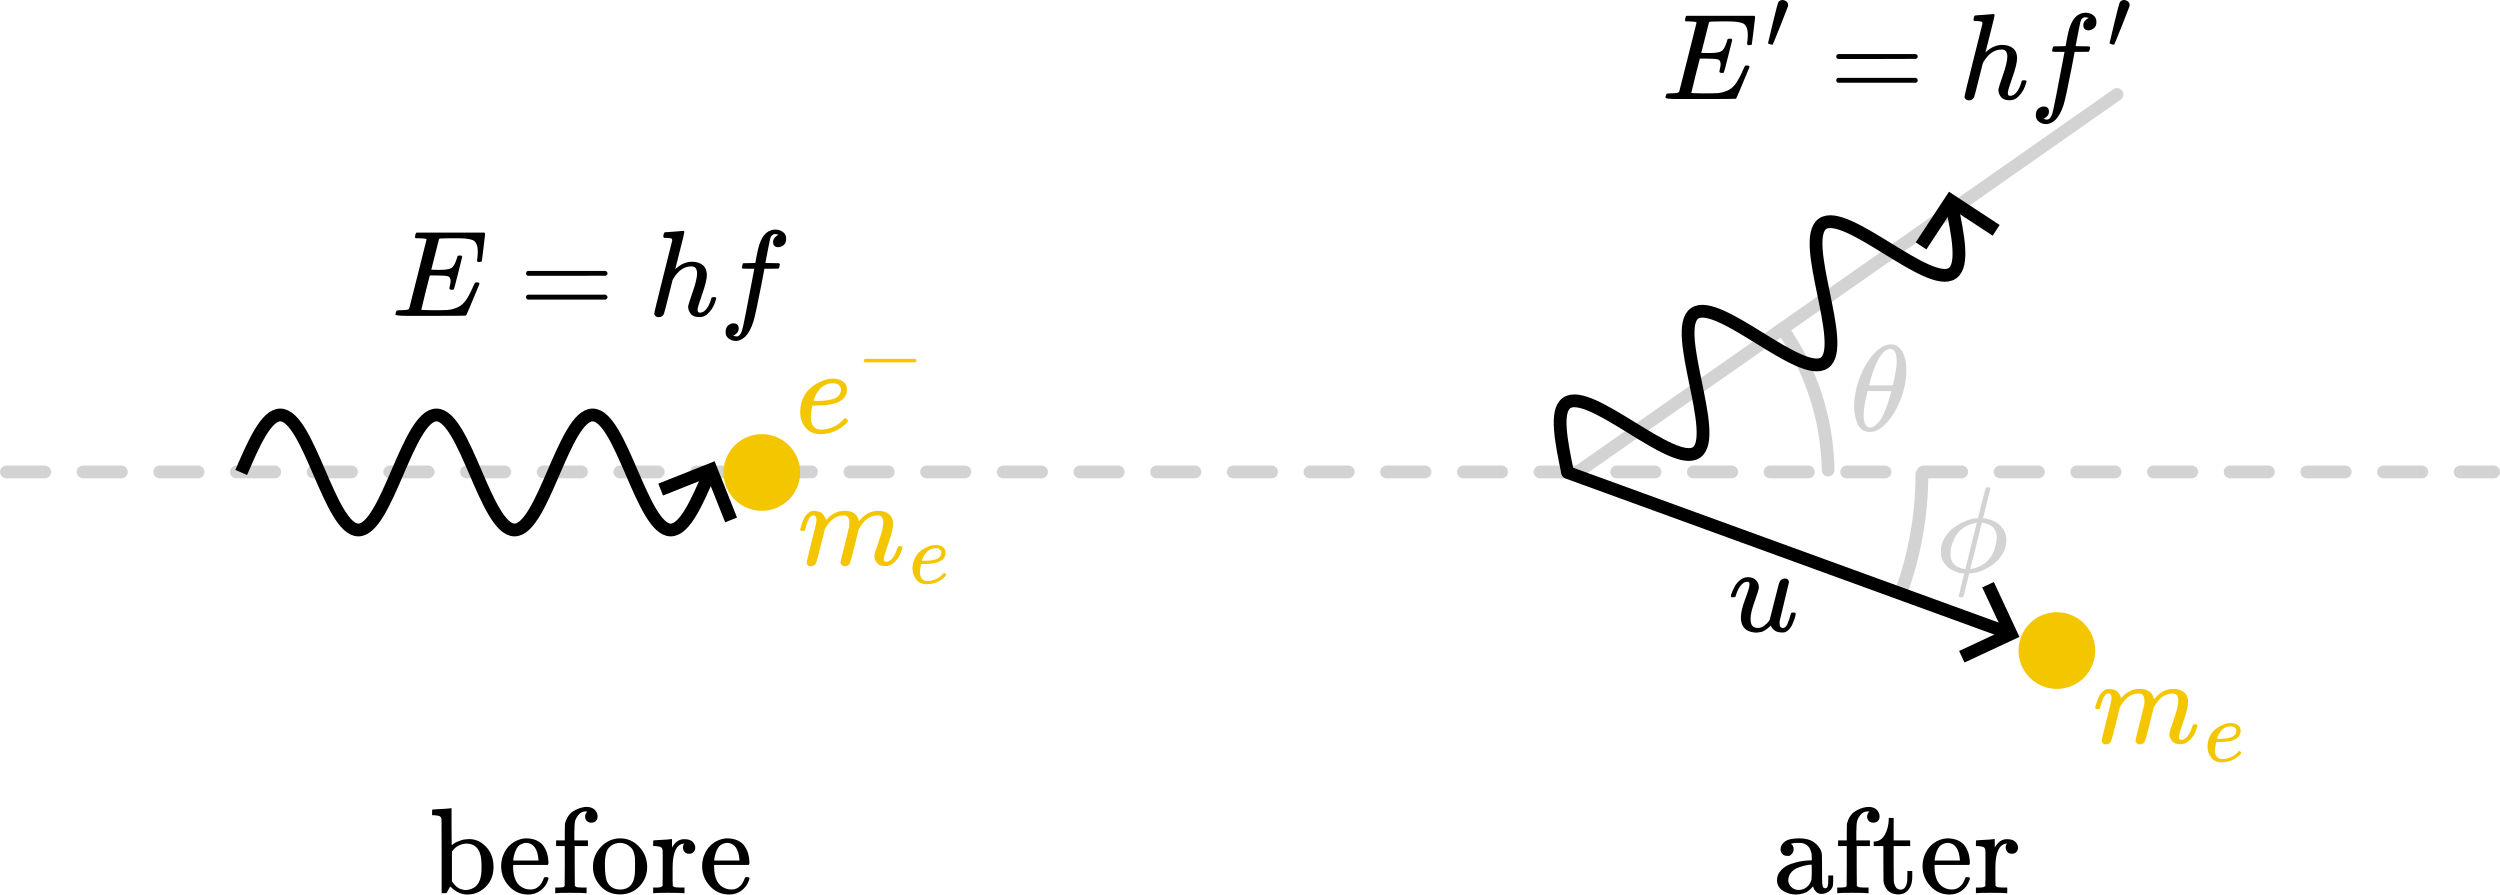
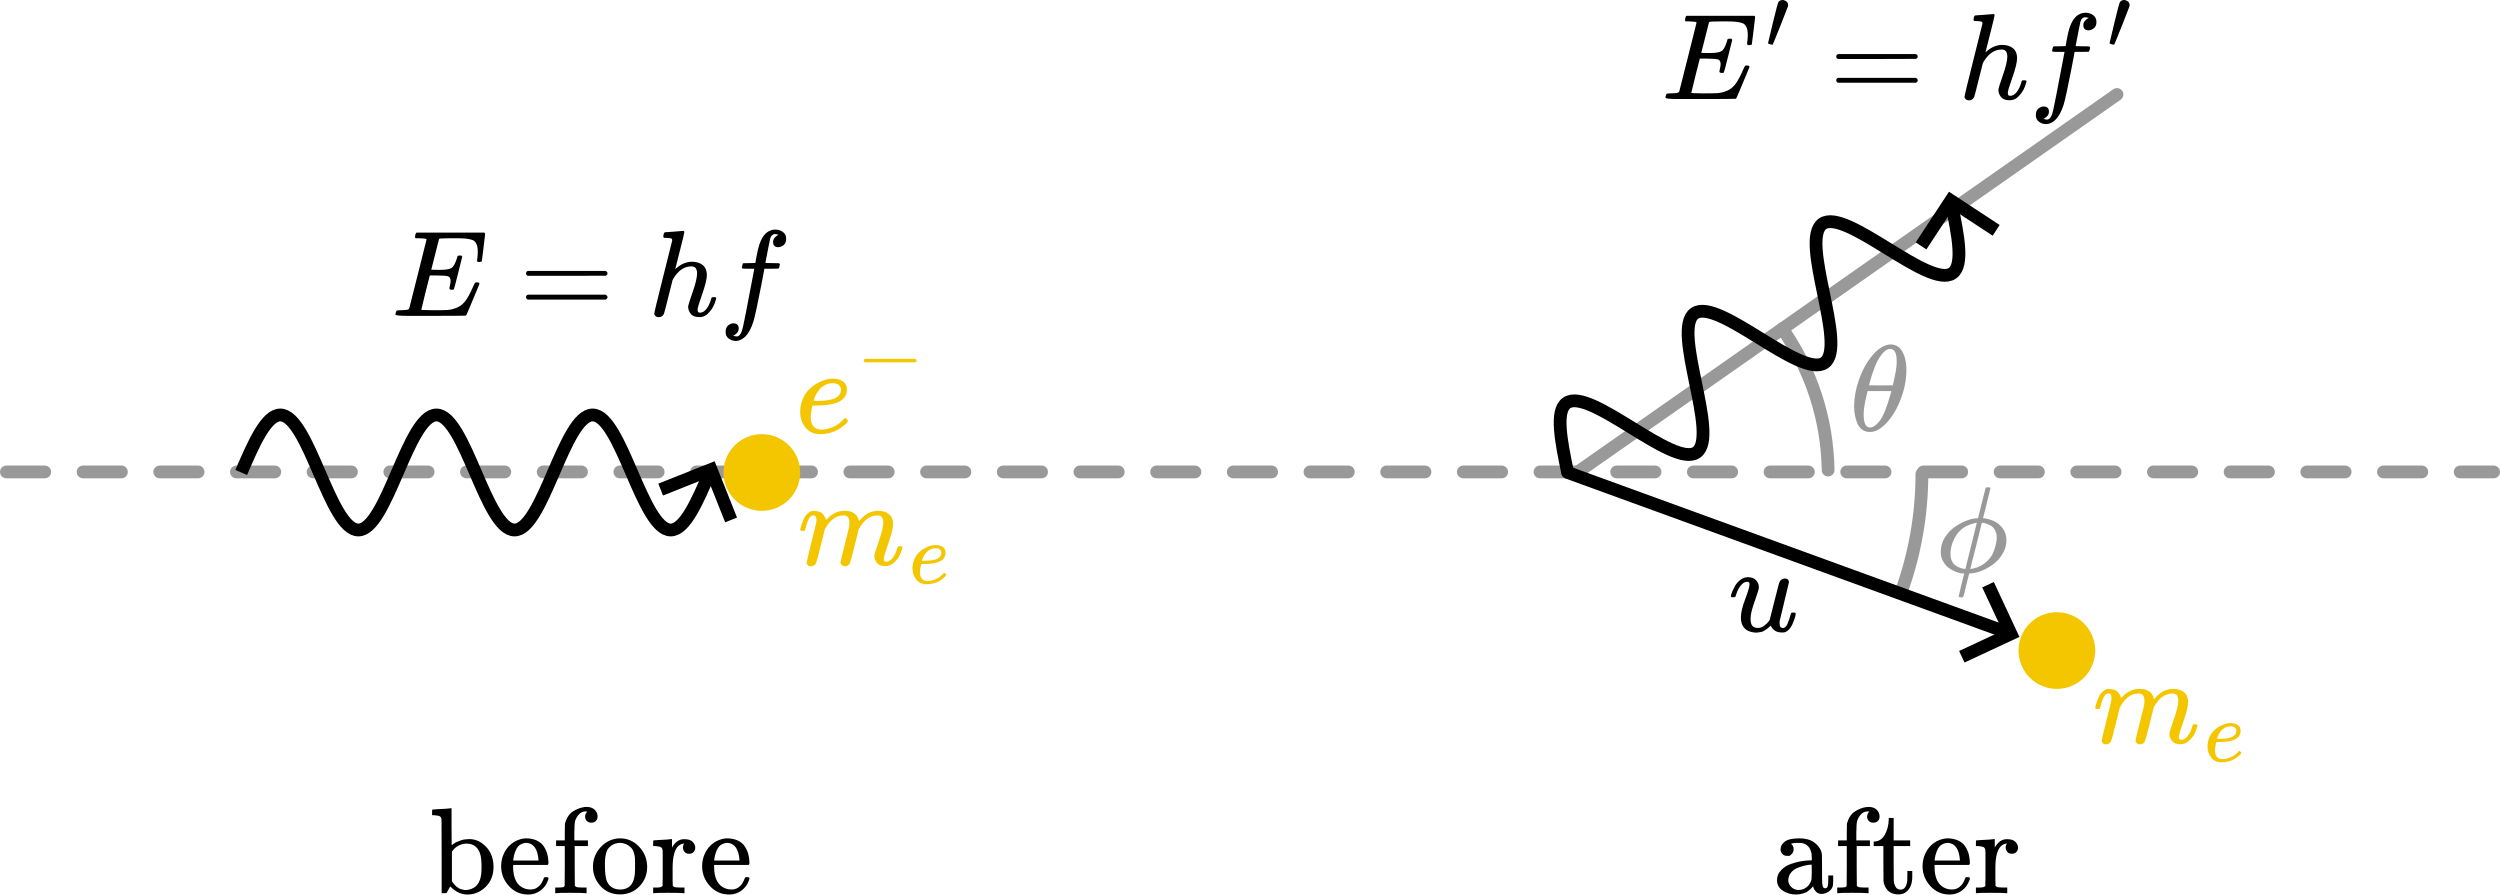
<svg xmlns="http://www.w3.org/2000/svg" xmlns:xlink="http://www.w3.org/1999/xlink" width="195.618mm" height="69.994mm" viewBox="0 0 195.618 69.994" version="1.1" id="svg1" xml:space="preserve">
  <defs id="defs1">
    <marker style="overflow:visible" id="ArrowWide" refX="0" refY="0" orient="auto-start-reverse" markerWidth="1" markerHeight="1" viewBox="0 0 1 1" preserveAspectRatio="xMidYMid">
      <path style="fill:none;stroke:context-stroke;stroke-width:1;stroke-linecap:butt" d="m -2.75,3 3,-3 -3,-3" id="path8" />
    </marker>
    <marker style="overflow:visible" id="ArrowWide-8" refX="0" refY="0" orient="auto-start-reverse" markerWidth="1" markerHeight="1" viewBox="0 0 1 1" preserveAspectRatio="xMidYMid">
      <path style="fill:none;stroke:context-stroke;stroke-width:1;stroke-linecap:butt" d="m -2.75,3 3,-3 -3,-3" id="path8-4" />
    </marker>
    <path id="MJX-117-TEX-I-1D438" d="m 492,213 q -20,0 -20,13 0,4 5,24 5,20 5,35 0,31 -21,38 -21,7 -97,7 H 312 Q 311,328 277,192 243,56 243,52 q 0,-4 11,-4 11,0 80,-2 94,0 124,2 30,2 60,13 49,16 81,56 32,40 71,131 10,22 13,24 7,2 15,2 20,0 20,-13 Q 613,7 608,2 605,0 322,0 H 133 Q 31,0 31,11 q 0,2 3,14 4,16 8,18 4,2 23,3 27,0 60,3 14,3 19,12 2,5 71,281 69,276 70,280 0,7 -4,7 -8,3 -53,5 h -31 q -6,6 -6,8 0,2 2,17 4,17 10,21 h 554 q 7,-4 7,-11 0,-5 -13,-112 -13,-107 -14,-110 -2,-7 -20,-7 h -12 q -7,5 -7,13 l 3,23 q 3,24 3,52 0,30 -7,50 -7,20 -19,31 -12,11 -35,16 -23,5 -47,7 -24,2 -64,2 h -47 q -88,-1 -93,-3 -4,-2 -6,-9 -1,-3 -31,-123 -30,-120 -31,-122 23,-1 48,-1 h 26 q 66,0 91,15 25,15 45,81 4,16 6,18 2,2 17,3 5,0 8,0 3,0 5,-1 2,-1 2,-1 0,0 2,-4 2,-4 3,-4 L 544,351 q -33,-133 -36,-135 -3,-3 -16,-3 z" />
    <path id="MJX-117-TEX-N-3D" d="m 56,347 q 0,13 14,20 h 637 q 15,-8 15,-20 0,-11 -14,-19 L 390,327 H 72 q -16,5 -16,20 z m 0,-194 q 0,15 16,20 h 636 q 14,-10 14,-20 0,-13 -15,-20 H 70 q -14,7 -14,20 z" />
    <path id="MJX-117-TEX-I-210E" d="m 137,683 q 1,0 72,5 71,5 73,6 12,0 12,-9 0,-11 -36,-151 -38,-148 -38,-151 0,-2 7,5 61,54 130,54 54,0 87,-27 33,-27 34,-79 0,-51 -38,-158 -38,-107 -38,-128 1,-14 5,-19 4,-5 15,-5 28,0 52,30 24,30 39,82 3,11 6,13 3,2 16,2 20,0 20,-8 0,-1 -4,-15 -16,-59 -51,-97 -34,-43 -81,-43 h -5 q -47,0 -68,27 -21,27 -21,57 0,16 36,118 36,102 37,153 0,59 -44,59 h -5 q -83,0 -144,-98 L 198,293 164,158 Q 132,28 127,16 114,-11 83,-11 69,-11 59,-2 49,7 48,16 q 0,14 73,304 l 74,296 q 0,13 -7,16 -7,3 -39,5 h -21 q -6,6 -6,8 0,2 2,19 5,19 13,19 z" />
    <path id="MJX-117-TEX-I-1D453" d="m 118,-162 q 2,0 6,-2 4,-2 11,-3 7,-1 12,-1 13,0 24,13 11,13 16,29 10,27 34,153 24,126 46,240 22,114 22,115 v 3 h -47 q -47,0 -50,2 -4,3 -4,10 l 7,28 q 2,5 8,5 6,0 47,1 48,0 48,1 0,2 9,50 9,48 12,58 37,165 146,165 37,-2 61,-22 24,-20 24,-53 0,-36 -21,-52 -21,-16 -42,-17 -44,0 -44,42 0,19 11,33 11,14 24,21 l 9,5 q -16,6 -30,6 -12,0 -23,-10 -11,-10 -15,-28 -7,-29 -16,-78 -9,-49 -16,-83 -7,-34 -7,-36 0,-2 55,-2 45,0 52,-1 7,-1 11,-6 1,-4 -2,-17 -3,-13 -5,-16 -2,-5 -9,-5 -7,0 -54,-1 H 372 L 349,263 Q 301,15 282,-47 q -27,-85 -70,-126 -37,-32 -73,-32 -32,0 -58,19 -26,19 -26,54 0,37 21,54 21,17 42,17 44,0 44,-42 0,-19 -11,-33 -11,-14 -24,-21 z" />
    <path id="MJX-117-TEX-N-62" d="m 307,-11 q -73,0 -139,66 L 158,37 q -2,-3 -5,-9 -3,-6 -6,-11 -3,-5 -4,-7 L 138,1 118,0 H 98 v 298 q 0,301 -1,305 -3,19 -14,25 -11,6 -45,9 H 20 v 23 q 0,23 2,23 l 10,1 q 10,1 29,2 19,1 37,2 17,1 37,2 20,1 30,3 10,2 11,1 h 3 V 543 q 0,-152 1,-152 l 3,3 q 3,3 9,7 6,4 15,10 9,6 21,10 12,4 26,10 14,6 32,8 18,2 37,3 78,0 138,-63 60,-63 61,-163 Q 522,115 458,52 394,-11 307,-11 Z M 182,98 q 0,-1 5,-8 5,-7 9,-11 4,-4 10,-12 6,-8 12,-12 6,-4 15,-11 9,-7 17,-9 8,-2 21,-6 13,-4 24,-3 35,0 68,20 33,20 49,67 12,35 12,99 0,75 -12,111 -27,82 -112,82 -30,0 -61,-15 -31,-15 -51,-43 l -6,-8 z" />
    <path id="MJX-117-TEX-N-65" d="m 28,218 q 0,55 20,100 20,45 50,73 30,28 65,42 35,14 66,15 53,0 91,-18 38,-18 58,-50 20,-32 28,-64 8,-32 9,-71 0,-7 -7,-14 H 126 v -15 q 0,-148 100,-180 20,-6 44,-6 42,0 72,32 17,17 27,42 l 10,24 q 3,3 16,3 h 3 q 17,0 17,-10 0,-4 -3,-13 Q 393,53 349,21 305,-11 250,-11 155,-11 92,58 29,127 28,218 Z m 305,57 q -11,128 -95,136 h -2 q -8,0 -16,-1 -8,-1 -25,-8 -17,-7 -29,-21 -12,-14 -23,-41 -11,-27 -16,-66 v -7 h 206 z" />
    <path id="MJX-117-TEX-N-66" d="M 273,0 Q 255,3 146,3 43,3 34,0 h -8 v 46 h 16 q 28,0 49,3 8,3 12,11 1,2 1,164 V 385 H 33 v 46 h 71 v 66 l 1,67 2,10 q 19,65 64,94 45,29 95,36 1,0 9,0 8,0 14,1 41,-3 62,-26 21,-23 21,-52 0,-23 -14,-37 -14,-14 -37,-14 -23,0 -37,14 -14,14 -14,37 0,20 18,40 h -4 q -4,1 -11,1 -28,0 -50,-21 -22,-21 -34,-55 -6,-20 -7,-95 V 431 H 293 V 385 H 185 V 225 q 0,-162 1,-164 1,-2 3,-4 2,-2 5,-3 3,-1 5,-3 2,-2 7,-2 5,0 7,-1 2,-1 9,-1 7,0 9,0 2,0 10,-1 8,-1 10,0 h 31 V 0 Z" />
    <path id="MJX-117-TEX-N-6F" d="m 28,214 q 0,95 65,164 65,69 157,70 90,0 155,-68 65,-68 66,-165 Q 471,120 407,55 343,-10 250,-10 153,-10 91,57 29,124 28,214 Z M 250,30 q 122,0 122,163 v 32 25 q 0,22 -1,38 -1,16 -7,38 -6,22 -16,36 -10,14 -31,28 -21,14 -49,20 -5,1 -16,1 -30,0 -57,-12 -43,-22 -56,-61 -13,-39 -13,-92 v -20 q 0,-96 19,-135 32,-61 105,-61 z" />
    <path id="MJX-117-TEX-N-72" d="m 36,46 h 14 q 39,0 47,14 v 8 q 0,9 0,23 0,14 1,31 1,17 0,39 -1,22 0,42 0,31 0,66 0,35 0,59 l -1,23 q -3,19 -14,25 -11,6 -45,9 H 20 v 23 q 0,23 2,23 l 10,1 q 10,1 28,2 18,1 36,2 16,1 35,2 19,1 29,3 10,2 11,1 h 3 v -69 q 39,68 97,68 h 6 q 45,0 66,-22 21,-22 21,-46 0,-21 -13,-36 -13,-15 -38,-15 -25,0 -37,16 -12,16 -13,34 0,9 2,16 2,7 5,12 3,5 3,5 -2,2 -23,-4 -16,-8 -24,-15 -47,-45 -47,-179 v -53 q 0,-13 0,-27 0,-14 0,-26 0,-12 1,-20 1,-8 0,-15 v -5 q 1,-2 3,-4 2,-2 5,-3 3,-1 5,-3 2,-2 7,-2 5,0 7,-1 2,-1 9,-1 7,0 9,0 2,0 10,-1 8,-1 10,0 h 31 V 0 h -9 Q 249,3 140,3 37,3 28,0 h -8 v 46 z" />
    <path id="MJX-117-TEX-N-61" d="m 137,305 q 0,0 -22,0 -22,0 -37,15 -15,15 -15,39 0,35 34,62 34,27 121,27 73,0 118,-32 45,-32 60,-76 5,-14 5,-31 0,-17 1,-115 v -70 q 0,-48 5,-66 5,-18 21,-18 15,0 20,16 5,16 5,53 v 36 h 40 V 106 Q 492,66 490,59 481,29 455,12 429,-5 400,-6 371,-7 353,12 335,31 329,54 v 4 l -2,-3 q -2,-3 -5,-6 -3,-3 -8,-9 -5,-6 -12,-11 -7,-5 -15,-12 -8,-7 -18,-11 -10,-4 -22,-8 -12,-4 -26,-6 -14,-2 -31,-3 -60,0 -108,31 -48,31 -48,87 0,21 7,40 7,19 27,41 20,22 48,37 28,15 78,28 50,13 110,15 h 14 v 22 q 0,34 -6,50 -22,71 -97,71 -18,0 -34,-1 -16,-1 -25,-4 -9,-3 -8,-3 22,-15 22,-44 0,-25 -16,-39 z M 126,106 q 0,-31 24,-55 24,-24 59,-25 38,0 67,23 29,23 39,60 2,7 3,66 0,58 -1,58 -8,0 -21,-1 -13,-1 -45,-9 -32,-8 -58,-20 -26,-12 -46,-37 -20,-25 -21,-60 z" />
    <path id="MJX-117-TEX-N-74" d="m 27,422 q 53,4 82,56 29,52 32,122 v 15 h 40 V 431 H 316 V 385 H 181 V 241 q 1,-125 1,-141 0,-16 7,-32 14,-39 49,-39 44,0 54,71 1,8 1,46 v 35 h 40 v -35 -12 q 0,-77 -42,-117 -27,-27 -70,-27 -34,0 -59,12 -25,12 -38,31 -13,19 -19,35 -6,16 -7,32 -1,7 -1,148 V 385 H 18 v 37 z" />
    <path id="MJX-117-TEX-I-1D452" d="m 39,168 q 0,57 19,104 19,47 49,78 30,31 67,52 37,21 70,31 33,10 63,9 h 3 q 45,0 78,-22 33,-22 33,-65 0,-90 -111,-118 -49,-13 -134,-14 -37,0 -38,-2 0,-2 -6,-35 -6,-33 -7,-58 0,-47 21,-74 21,-27 63,-28 42,-1 93,19 51,20 92,66 9,10 12,10 4,0 13,-9 9,-9 10,-14 1,-5 -9,-16 Q 410,71 390,55 370,39 344,24 318,9 281,-1 244,-11 205,-11 126,-11 83,42 40,95 39,168 Z m 334,185 q -6,52 -68,52 -33,0 -61,-14 -28,-14 -45,-34 -17,-20 -29,-41 -12,-21 -16,-36 -4,-15 -5,-19 0,-1 20,-1 113,0 158,24 45,24 46,69 z" />
    <path id="MJX-117-TEX-N-2212" d="m 84,237 q 0,0 0,13 0,13 14,20 h 581 q 15,-8 15,-20 0,-12 -15,-20 H 98 q -14,7 -14,20 z" />
    <path id="MJX-117-TEX-I-1D45A" d="m 21,287 q 1,6 3,16 2,10 12,38 10,28 20,47 10,19 32,37 22,18 44,17 22,-1 43,-7 21,-6 30,-18 9,-12 16,-22 7,-10 8,-19 l 2,-7 q 0,-2 1,-2 l 11,11 q 60,64 141,64 17,0 31,-2 14,-2 26,-7 12,-5 19,-10 7,-5 15,-12 8,-7 10,-13 2,-6 8,-13 6,-7 4,-12 -2,-5 3,-9 5,-4 2,-7 l 8,10 q 63,75 149,75 54,0 87,-27 33,-27 34,-79 0,-51 -38,-158 -38,-107 -38,-128 1,-14 5,-19 4,-5 15,-5 28,0 52,30 24,30 39,82 3,11 6,13 3,2 16,2 20,0 20,-8 0,-1 -4,-15 -8,-29 -22,-57 -14,-28 -46,-56 -32,-28 -69,-27 -47,0 -68,27 -21,27 -21,56 0,19 36,120 36,101 37,152 0,59 -44,59 h -5 Q 565,404 506,303 L 499,291 466,157 Q 433,26 428,16 q -13,-27 -43,-27 -13,0 -21,7 -8,7 -11,12 -3,5 -3,10 0,11 34,143 l 36,146 q 3,15 3,38 0,59 -44,59 h -5 Q 288,404 229,303 L 222,291 189,157 Q 156,26 151,16 138,-11 108,-11 95,-11 87,-5 79,1 76,7 q -3,6 -2,10 0,13 38,164 39,154 39,161 3,15 3,27 0,36 -25,36 -22,0 -37,-28 Q 77,349 69,316 61,283 57,280 55,278 41,278 H 27 q -6,6 -6,9 z" />
    <path id="MJX-117-TEX-I-1D462" d="m 21,287 q 0,8 9,31 9,23 25,52 16,29 44,50 28,21 59,22 46,0 69,-25 23,-25 23,-59 0,-18 -34,-112 -34,-94 -34,-141 0,-43 14,-60 14,-17 42,-18 28,-1 53,17 25,18 37,34 l 11,17 q 2,4 38,152 30,120 36,140 6,20 14,29 17,15 36,15 17,0 25,-10 8,-10 8,-19 L 420,84 q -1,-5 -1,-16 0,-25 7,-33 7,-8 21,-9 22,3 35,31 13,28 30,88 2,8 20,8 19,0 19,-9 -1,-5 -2,-14 -1,-9 -9,-32 -8,-23 -17,-43 -9,-20 -25,-38 -16,-18 -36,-25 -8,-2 -24,-2 -66,0 -91,56 -2,-1 -11,-10 -9,-9 -18,-15 -9,-6 -22,-15 -13,-9 -29,-12 -16,-3 -34,-5 -44,0 -78,18 -52,31 -52,106 0,57 35,149 35,92 35,117 0,1 0,2 0,9 0,12 0,3 -4,7 -4,4 -11,4 h -4 Q 131,404 112,385 93,366 82,344 71,322 65,302 59,282 57,280 55,278 41,278 H 27 q -6,6 -6,9 z" />
    <path id="MJX-117-TEX-I-1D719" d="m 409,688 q 4,6 12,6 h 8 13 q 6,-6 6,-8 0,-7 -30,-123 -7,-28 -14,-59 -7,-31 -12,-46 l -4,-16 q 0,-1 9,-1 9,0 32,-6 23,-6 48,-17 44,-21 73,-61 29,-40 29,-97 0,-57 -31,-109 Q 517,99 471,65 425,31 374,11 323,-9 279,-10 h -4 l -24,-95 q -6,-23 -13,-55 -8,-32 -11,-38 -3,-6 -12,-7 h -6 q -20,0 -20,7 0,5 22,95 l 23,92 q 0,1 -8,1 -5,0 -20,2 -15,2 -45,14 -30,12 -54,30 -24,18 -45,53 -21,35 -19,82 0,60 33,113 33,53 81,86 48,33 97,52 49,19 88,19 5,0 6,4 l 30,122 q 31,119 31,121 z M 122,150 q 0,-34 12,-59 12,-25 33,-38 21,-13 36,-18 15,-5 34,-8 h 7 l 93,377 q -4,0 -11,-1 -7,-1 -29,-8 -22,-7 -42,-16 -20,-9 -44,-29 -24,-20 -41,-46 -18,-28 -33,-67 -15,-46 -15,-87 z m 378,132 q 0,38 -16,65 -16,27 -40,38 -24,11 -39,15 -15,4 -24,4 h -3 L 332,217 284,29 q 0,-2 1,-2 8,0 32,6 24,6 40,14 43,19 74,53 31,34 44,70 13,36 19,64 6,28 6,48 z" />
    <path id="MJX-117-TEX-I-1D703" d="m 35,200 q 0,102 39,215 39,113 106,195 67,82 139,94 1,0 8,0 7,0 12,1 54,-4 84,-49 39,-60 39,-161 Q 462,380 417,261 372,142 302,66 232,-10 168,-10 h -7 q -36,0 -62,20 -26,20 -39,53 -13,33 -19,67 -6,34 -6,70 z m 348,366 q 0,102 -53,102 -36,0 -70,-45 -34,-45 -56,-102 -22,-57 -34,-100 -12,-43 -13,-50 49,-1 97,-1 l 97,1 q 1,1 8,33 7,32 16,80 9,48 8,82 z M 113,132 q 0,-106 53,-106 15,0 32,10 17,10 41,38 24,28 48,87 24,59 48,146 l 5,17 H 145 q 0,-3 -9,-38 -9,-35 -16,-78 -7,-43 -7,-76 z" />
    <path id="MJX-117-TEX-V-2032" d="m 79,43 q -6,0 -27,6 -21,6 -22,12 0,7 55,232 55,225 61,235 15,32 52,32 20,0 42,-15 22,-15 22,-44 0,-5 -2,-15 -1,-7 -87,-223 Q 87,47 84,45 81,43 79,43 Z" />
  </defs>
  <g id="layer1" transform="translate(5.695289,-0.1219734)">
-     <path style="fill:#e03c31;fill-opacity:0.25;stroke:#d3d3d3;stroke-width:1;stroke-linecap:round;stroke-dasharray:3, 3;stroke-dashoffset:0;stroke-opacity:1" d="M -5.195,37.049 H 189.423" id="path17" />
+     <path style="fill:#e03c31;fill-opacity:0.25;stroke:#999999;stroke-width:1;stroke-linecap:round;stroke-dasharray:3, 3;stroke-dashoffset:0;stroke-opacity:1" d="M -5.195,37.049 H 189.423" id="path17" />
    <g id="g50">
      <g id="g44" transform="translate(34.72929,-4.567769)">
        <use data-c="61" xlink:href="#MJX-117-TEX-N-61" transform="matrix(0.00957776,0,0,-0.00957776,98.29593,74.57887)" id="use12-2" style="fill:#000000;stroke:#000000;stroke-width:0" />
        <use data-c="66" xlink:href="#MJX-117-TEX-N-66" transform="matrix(0.00957776,0,0,-0.00957776,103.0848,74.57887)" id="use13" style="fill:#000000;stroke:#000000;stroke-width:0" />
        <use data-c="74" xlink:href="#MJX-117-TEX-N-74" transform="matrix(0.00957776,0,0,-0.00957776,106.0156,74.57887)" id="use14" style="fill:#000000;stroke:#000000;stroke-width:0" />
        <use data-c="65" xlink:href="#MJX-117-TEX-N-65" transform="matrix(0.00957776,0,0,-0.00957776,109.7413,74.57887)" id="use15" style="fill:#000000;stroke:#000000;stroke-width:0" />
        <use data-c="72" xlink:href="#MJX-117-TEX-N-72" transform="matrix(0.00957776,0,0,-0.00957776,113.9939,74.57887)" id="use16" style="fill:#000000;stroke:#000000;stroke-width:0" />
      </g>
      <g id="g48">
-         <path style="fill:none;fill-opacity:1;stroke:#d3d3d3;stroke-width:1;stroke-linecap:round;stroke-opacity:1" id="path46" d="m 133.77,25.849 a 19.803,19.803 0 0 1 3.579,11.053" />
-         <path style="fill:none;fill-opacity:1;stroke:#d3d3d3;stroke-width:1;stroke-linecap:round;stroke-opacity:1" id="path47" d="m 144.689,37.207 a 27.142,27.142 0 0 1 -1.637,9.283" />
-         <path style="fill:#f3c600;fill-opacity:1;stroke:#d3d3d3;stroke-width:1;stroke-linecap:round;stroke-opacity:1" d="M 117.548,37.207 159.952,7.515" id="path45" />
+         <path style="fill:none;fill-opacity:1;stroke:#999999;stroke-width:1;stroke-linecap:round;stroke-opacity:1" id="path46" d="m 133.77,25.849 a 19.803,19.803 0 0 1 3.579,11.053" />
+         <path style="fill:none;fill-opacity:1;stroke:#999999;stroke-width:1;stroke-linecap:round;stroke-opacity:1" id="path47" d="m 144.689,37.207 a 27.142,27.142 0 0 1 -1.637,9.283" />
+         <path style="fill:#f3c600;fill-opacity:1;stroke:#999999;stroke-width:1;stroke-linecap:round;stroke-opacity:1" d="M 117.548,37.207 159.952,7.515" id="path45" />
        <circle style="fill:#f3c600;fill-opacity:1;stroke:none;stroke-width:1;stroke-linecap:round;stroke-opacity:1" id="circle19" cx="163.339" cy="-5.15" r="3" transform="rotate(20)" />
        <path style="fill:#f3c600;fill-opacity:1;stroke:#000000;stroke-width:1;stroke-linecap:round;stroke-opacity:1;marker-end:url(#ArrowWide)" d="M 116.967,37.092 151.421,49.632" id="path20" />
        <path id="path21" style="fill:none;stroke:#000000;stroke-width:1;stroke-dasharray:none;stroke-opacity:1;marker-start:url(#ArrowWide-8)" d="m 147.002,16.062 c 0.497,2.399 0.986,4.803 0.078,5.439 -1.816,1.271 -8.352,-5.139 -10.168,-3.867 -1.816,1.271 1.972,9.606 0.156,10.877 -0.908,0.636 -3,-0.646 -5.084,-1.934 m 0,0 c -2.084,-1.288 -4.176,-2.569 -5.084,-1.934 -1.816,1.271 1.972,9.606 0.156,10.877 -1.816,1.271 -8.352,-5.139 -10.168,-3.867 -0.908,0.636 -0.419,3.04 0.078,5.439" />
        <g id="g42" transform="translate(29.77362,-16.31915)" style="fill:#f3c600">
          <g data-mml-node="mi" id="g20-2" style="fill:#f3c600;stroke:#000000;stroke-width:0" transform="matrix(0.00957776,0,0,-0.00957776,128.2753,74.57887)">
            <use data-c="1D45A" xlink:href="#MJX-117-TEX-I-1D45A" id="use19" style="fill:#f3c600;stroke-width:0" />
          </g>
          <g data-mml-node="mi" transform="matrix(0.00677148,0,0,-0.00677148,137.0006,76.01553)" id="g21-3" style="fill:#f3c600;stroke:#000000;stroke-width:0">
            <use data-c="1D452" xlink:href="#MJX-117-TEX-I-1D452" id="use20" style="fill:#f3c600;stroke-width:0" />
          </g>
        </g>
        <g data-mml-node="mi" transform="matrix(0.00957776,0,0,-0.00957776,129.5382,49.51704)" id="g23" style="fill:#000000;stroke:#000000;stroke-width:0">
          <use data-c="1D462" xlink:href="#MJX-117-TEX-I-1D462" id="use22" style="stroke-width:0" />
        </g>
        <g data-mml-node="mi" transform="matrix(0.00957776,0,0,-0.00957776,145.7555,44.89888)" id="g24" style="fill:#d3d3d3;stroke:#000000;stroke-width:0">
-           <use data-c="1D719" xlink:href="#MJX-117-TEX-I-1D719" id="use23" style="fill:#d3d3d3;stroke-width:0" />
+           <use data-c="1D719" xlink:href="#MJX-117-TEX-I-1D719" id="use23" style="fill:#999999;stroke-width:0;fill-opacity:1" />
        </g>
        <g data-mml-node="mi" transform="matrix(0.00957776,0,0,-0.00957776,139.0487,33.82393)" id="g25" style="fill:#d3d3d3;stroke:#000000;stroke-width:0">
-           <use data-c="1D703" xlink:href="#MJX-117-TEX-I-1D703" id="use24" style="fill:#d3d3d3;stroke-width:0" />
+           <use data-c="1D703" xlink:href="#MJX-117-TEX-I-1D703" id="use24" style="fill:#999999;stroke-width:0;fill-opacity:1" />
        </g>
      </g>
      <g id="g43" transform="translate(-31.9929,-66.70925)">
        <g data-mml-node="msup" transform="matrix(0.00957776,0,0,-0.00957776,156.3142,74.57887)" id="g28" style="fill:#000000;stroke:#000000;stroke-width:0">
          <g data-mml-node="mi" id="g26" style="stroke-width:0">
            <use data-c="1D438" xlink:href="#MJX-117-TEX-I-1D438" id="use25" style="stroke-width:0" />
          </g>
          <g data-mml-node="mo" transform="matrix(0.707,0,0,0.707,848.3,413)" id="g27" style="stroke-width:0">
            <use data-c="2032" xlink:href="#MJX-117-TEX-V-2032" id="use26" style="stroke-width:0" />
          </g>
        </g>
        <g data-mml-node="mo" transform="matrix(0.00957776,0,0,-0.00957776,169.4405,74.57887)" id="g29" style="fill:#000000;stroke:#000000;stroke-width:0">
          <use data-c="3D" xlink:href="#MJX-117-TEX-N-3D" id="use28" style="stroke-width:0" />
        </g>
        <g data-mml-node="mi" transform="matrix(0.00957776,0,0,-0.00957776,179.5527,74.57887)" id="g30" style="fill:#000000;stroke:#000000;stroke-width:0">
          <use data-c="210E" xlink:href="#MJX-117-TEX-I-210E" id="use29" style="stroke-width:0" />
        </g>
        <g data-mml-node="msup" transform="matrix(0.00957776,0,0,-0.00957776,185.0695,74.57887)" id="g33" style="fill:#000000;stroke:#000000;stroke-width:0">
          <g data-mml-node="mi" id="g31" style="stroke-width:0">
            <use data-c="1D453" xlink:href="#MJX-117-TEX-I-1D453" id="use30" style="stroke-width:0" />
          </g>
          <g data-mml-node="mo" transform="matrix(0.707,0,0,0.707,636,413)" id="g32" style="stroke-width:0">
            <use data-c="2032" xlink:href="#MJX-117-TEX-V-2032" id="use31" style="stroke-width:0" />
          </g>
        </g>
      </g>
    </g>
    <g id="g49">
      <g id="g37" transform="translate(-14.77536,-49.74187)">
        <g data-mml-node="mi" id="g1" style="fill:#000000;stroke:#000000;stroke-width:0" transform="matrix(0.00957776,0,0,-0.00957776,39.72218,74.57887)">
          <use data-c="1D438" xlink:href="#MJX-117-TEX-I-1D438" id="use1" style="stroke-width:0" />
        </g>
        <g data-mml-node="mo" transform="matrix(0.00957776,0,0,-0.00957776,49.70029,74.57887)" id="g2-6" style="fill:#000000;stroke:#000000;stroke-width:0">
          <use data-c="3D" xlink:href="#MJX-117-TEX-N-3D" id="use2-5" style="stroke-width:0" />
        </g>
        <g data-mml-node="mi" transform="matrix(0.00957776,0,0,-0.00957776,59.81249,74.57887)" id="g3-7" style="fill:#000000;stroke:#000000;stroke-width:0">
          <use data-c="210E" xlink:href="#MJX-117-TEX-I-210E" id="use3-7" style="stroke-width:0" />
        </g>
        <g data-mml-node="mi" transform="matrix(0.00957776,0,0,-0.00957776,65.32928,74.57887)" id="g4-4" style="fill:#000000;stroke:#000000;stroke-width:0">
          <use data-c="1D453" xlink:href="#MJX-117-TEX-I-1D453" id="use4-5" style="stroke-width:0" />
        </g>
      </g>
      <g id="g38" transform="translate(-42.67346,-4.567769)">
        <use data-c="62" xlink:href="#MJX-117-TEX-N-62" id="use5-9" style="fill:#000000;stroke:#000000;stroke-width:0" transform="matrix(0.00957776,0,0,-0.00957776,70.59705,74.57887)" />
        <use data-c="65" xlink:href="#MJX-117-TEX-N-65" transform="matrix(0.00957776,0,0,-0.00957776,75.92228,74.57887)" id="use6-8" style="fill:#000000;stroke:#000000;stroke-width:0" />
        <use data-c="66" xlink:href="#MJX-117-TEX-N-66" transform="matrix(0.00957776,0,0,-0.00957776,80.17481,74.57887)" id="use7" style="fill:#000000;stroke:#000000;stroke-width:0" />
        <use data-c="6F" xlink:href="#MJX-117-TEX-N-6F" transform="matrix(0.00957776,0,0,-0.00957776,83.1056,74.57887)" id="use8-3" style="fill:#000000;stroke:#000000;stroke-width:0" />
        <use data-c="72" xlink:href="#MJX-117-TEX-N-72" transform="matrix(0.00957776,0,0,-0.00957776,87.89448,74.57887)" id="use9-0" style="fill:#000000;stroke:#000000;stroke-width:0" />
        <use data-c="65" xlink:href="#MJX-117-TEX-N-65" transform="matrix(0.00957776,0,0,-0.00957776,91.64896,74.57887)" id="use10" style="fill:#000000;stroke:#000000;stroke-width:0" />
      </g>
      <g id="g47">
        <path id="path52" style="fill:none;stroke:#000000;stroke-width:1;stroke-dasharray:none;stroke-opacity:1;marker-start:url(#ArrowWide-8)" d="m 49.843,37.092 c -0.969,2.25 -1.947,4.5 -3.055,4.5 -2.217,0 -3.894,-9 -6.111,-9 -2.217,0 -3.894,9 -6.111,9 -1.108,0 -2.087,-2.25 -3.055,-4.5 m 0,0 c -0.969,-2.25 -1.947,-4.5 -3.055,-4.5 -2.217,0 -3.894,9 -6.111,9 -2.217,0 -3.894,-9 -6.111,-9 -1.108,0 -2.087,2.25 -3.055,4.5" />
        <circle style="fill:#f3c600;fill-opacity:1;stroke:none;stroke-width:1;stroke-linecap:round;stroke-opacity:1" id="path18" cx="53.917" cy="37.092" r="3" />
        <g data-mml-node="msup" transform="matrix(0.00957776,0,0,-0.00957776,56.54366,33.98675)" id="g19" style="fill:#f3c600;stroke:#000000;stroke-width:0">
          <g data-mml-node="mi" id="g17" style="fill:#f3c600;stroke-width:0">
            <use data-c="1D452" xlink:href="#MJX-117-TEX-I-1D452" id="use17" style="fill:#f3c600;stroke-width:0" />
          </g>
          <g data-mml-node="mo" transform="matrix(0.707,0,0,0.707,499,413)" id="g18" style="fill:#f3c600;stroke-width:0">
            <use data-c="2212" xlink:href="#MJX-117-TEX-N-2212" id="use18" style="fill:#f3c600;stroke-width:0" />
          </g>
        </g>
        <g data-mml-node="msub" transform="matrix(0.00957776,0,0,-0.00957776,56.71606,44.32598)" id="g41" style="fill:#f3c600;stroke:#000000;stroke-width:0">
          <g data-mml-node="mi" id="g39" style="fill:#f3c600;stroke-width:0">
            <use data-c="1D45A" xlink:href="#MJX-117-TEX-I-1D45A" id="use38" style="fill:#f3c600;stroke-width:0" />
          </g>
          <g data-mml-node="mi" transform="matrix(0.707,0,0,0.707,911,-150)" id="g40" style="fill:#f3c600;stroke-width:0">
            <use data-c="1D452" xlink:href="#MJX-117-TEX-I-1D452" id="use39" style="fill:#f3c600;stroke-width:0" />
          </g>
        </g>
      </g>
    </g>
  </g>
</svg>
